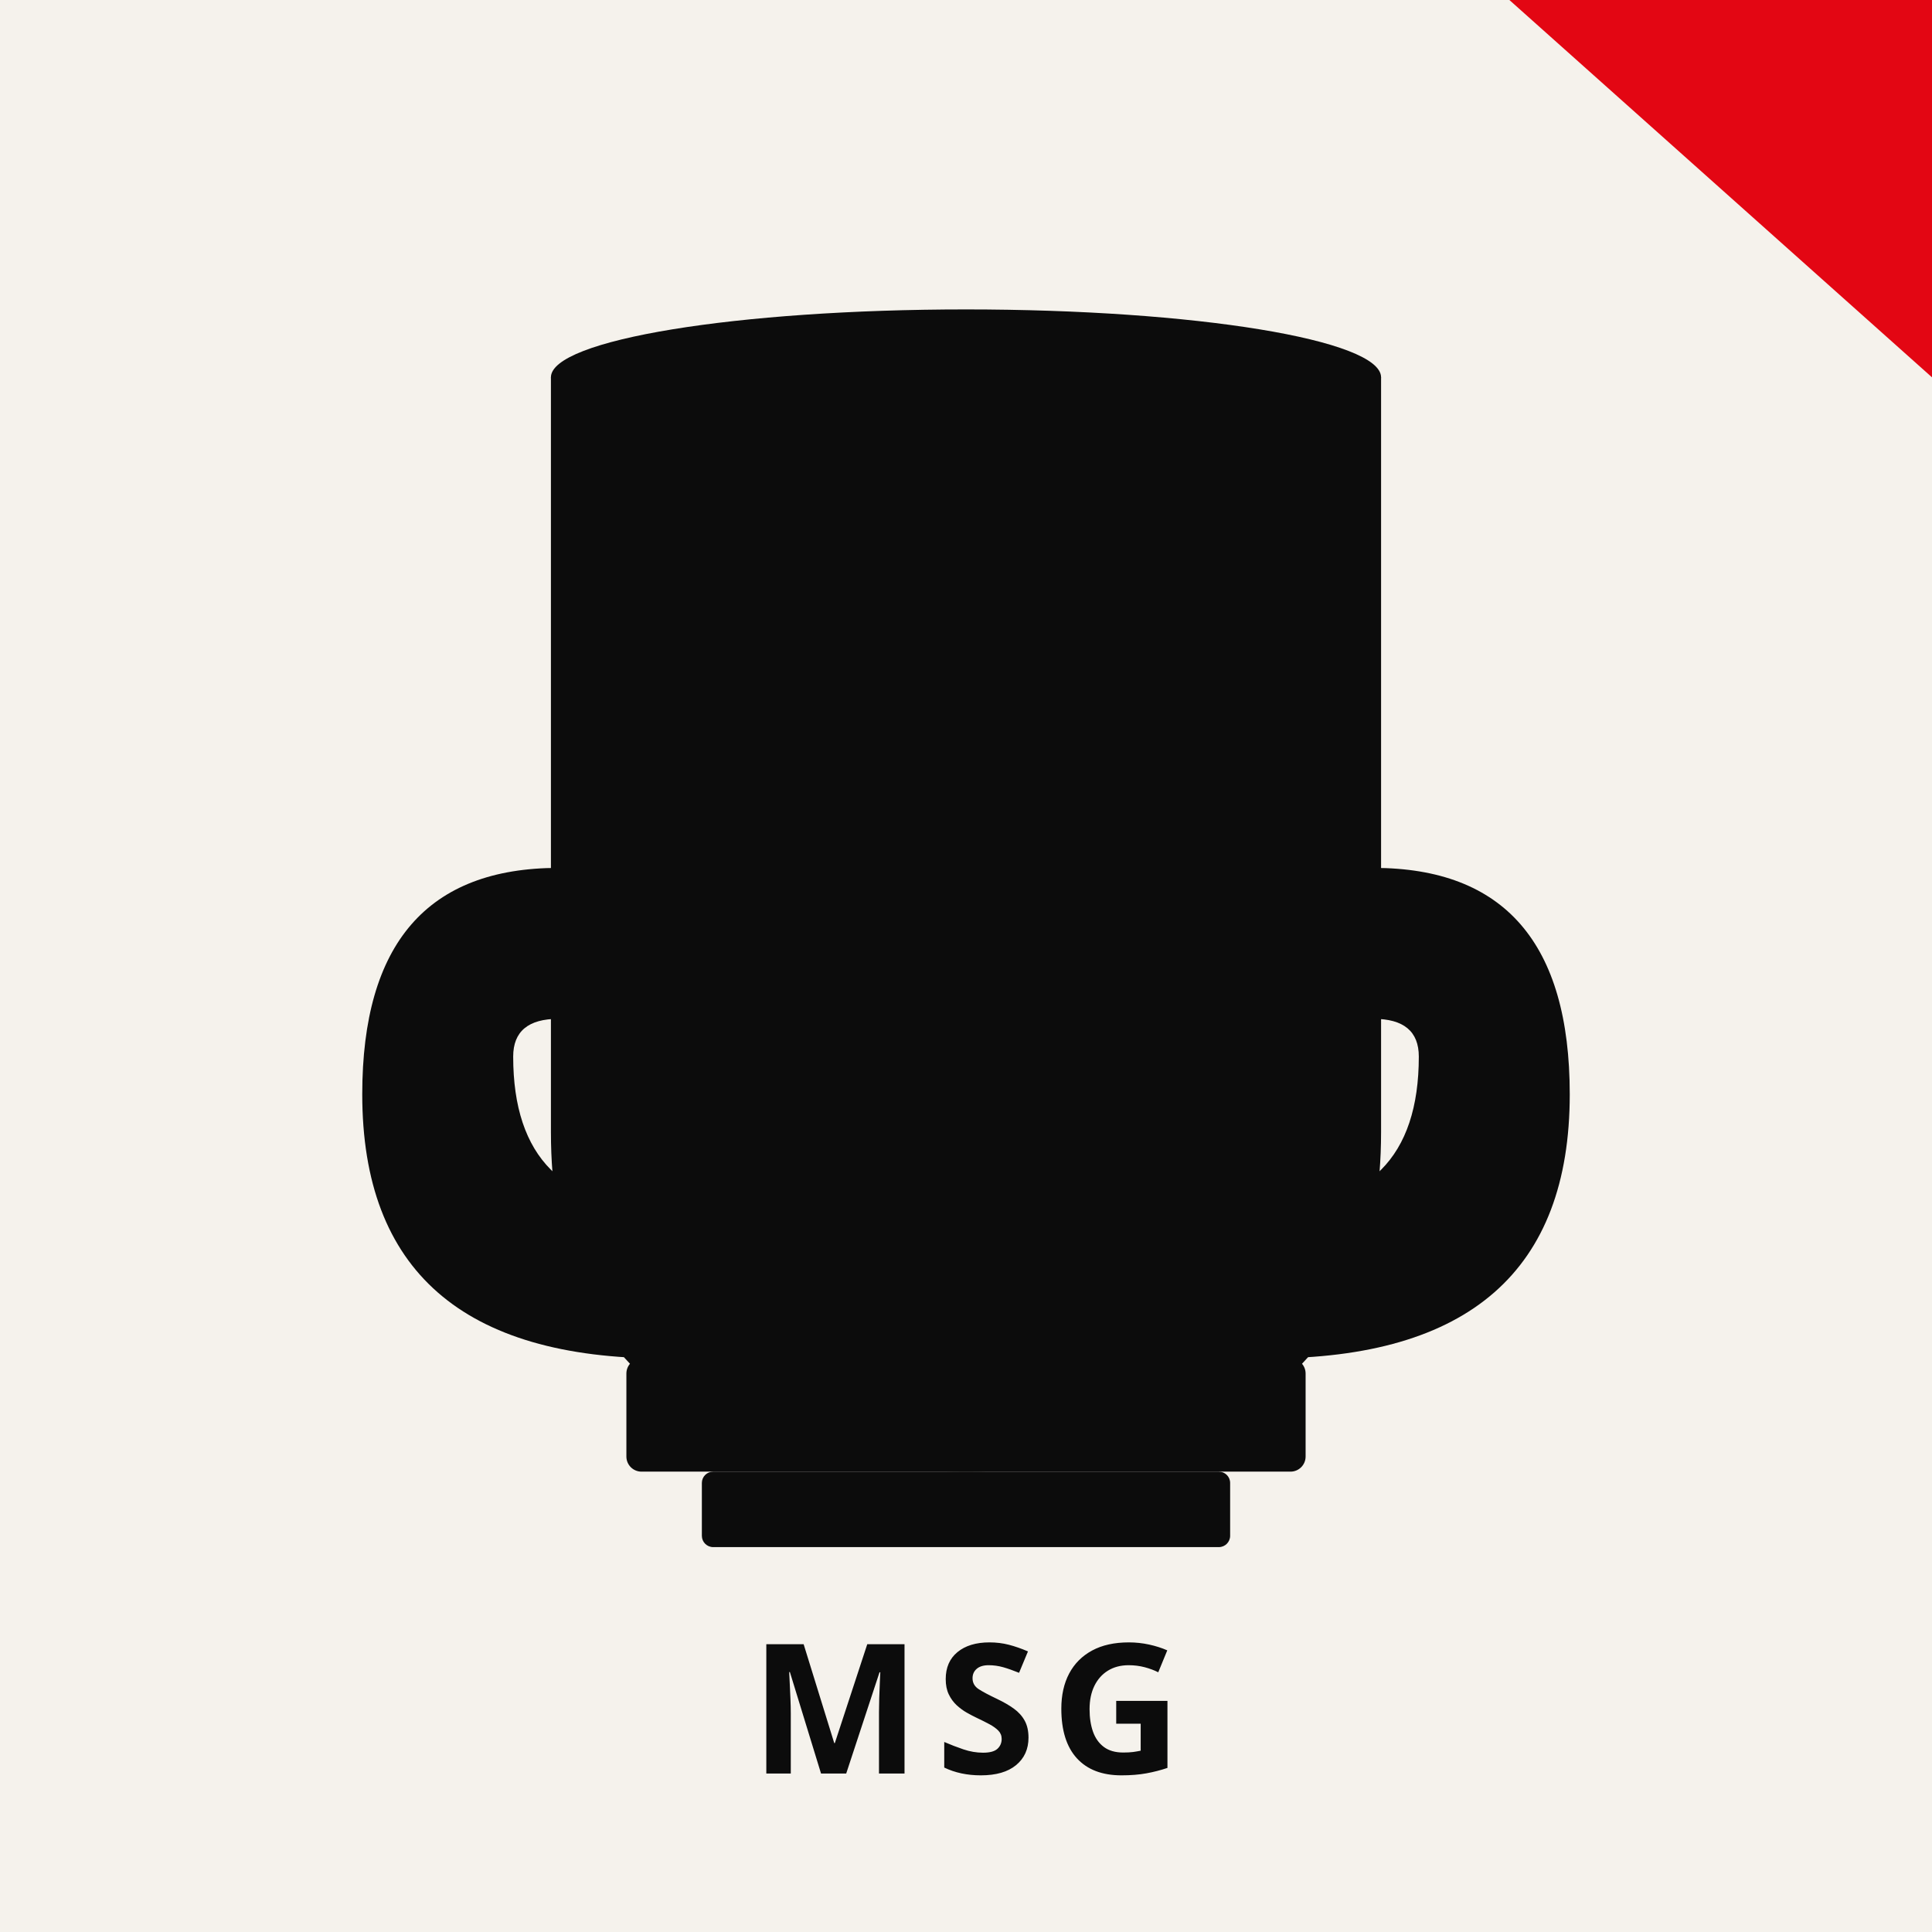
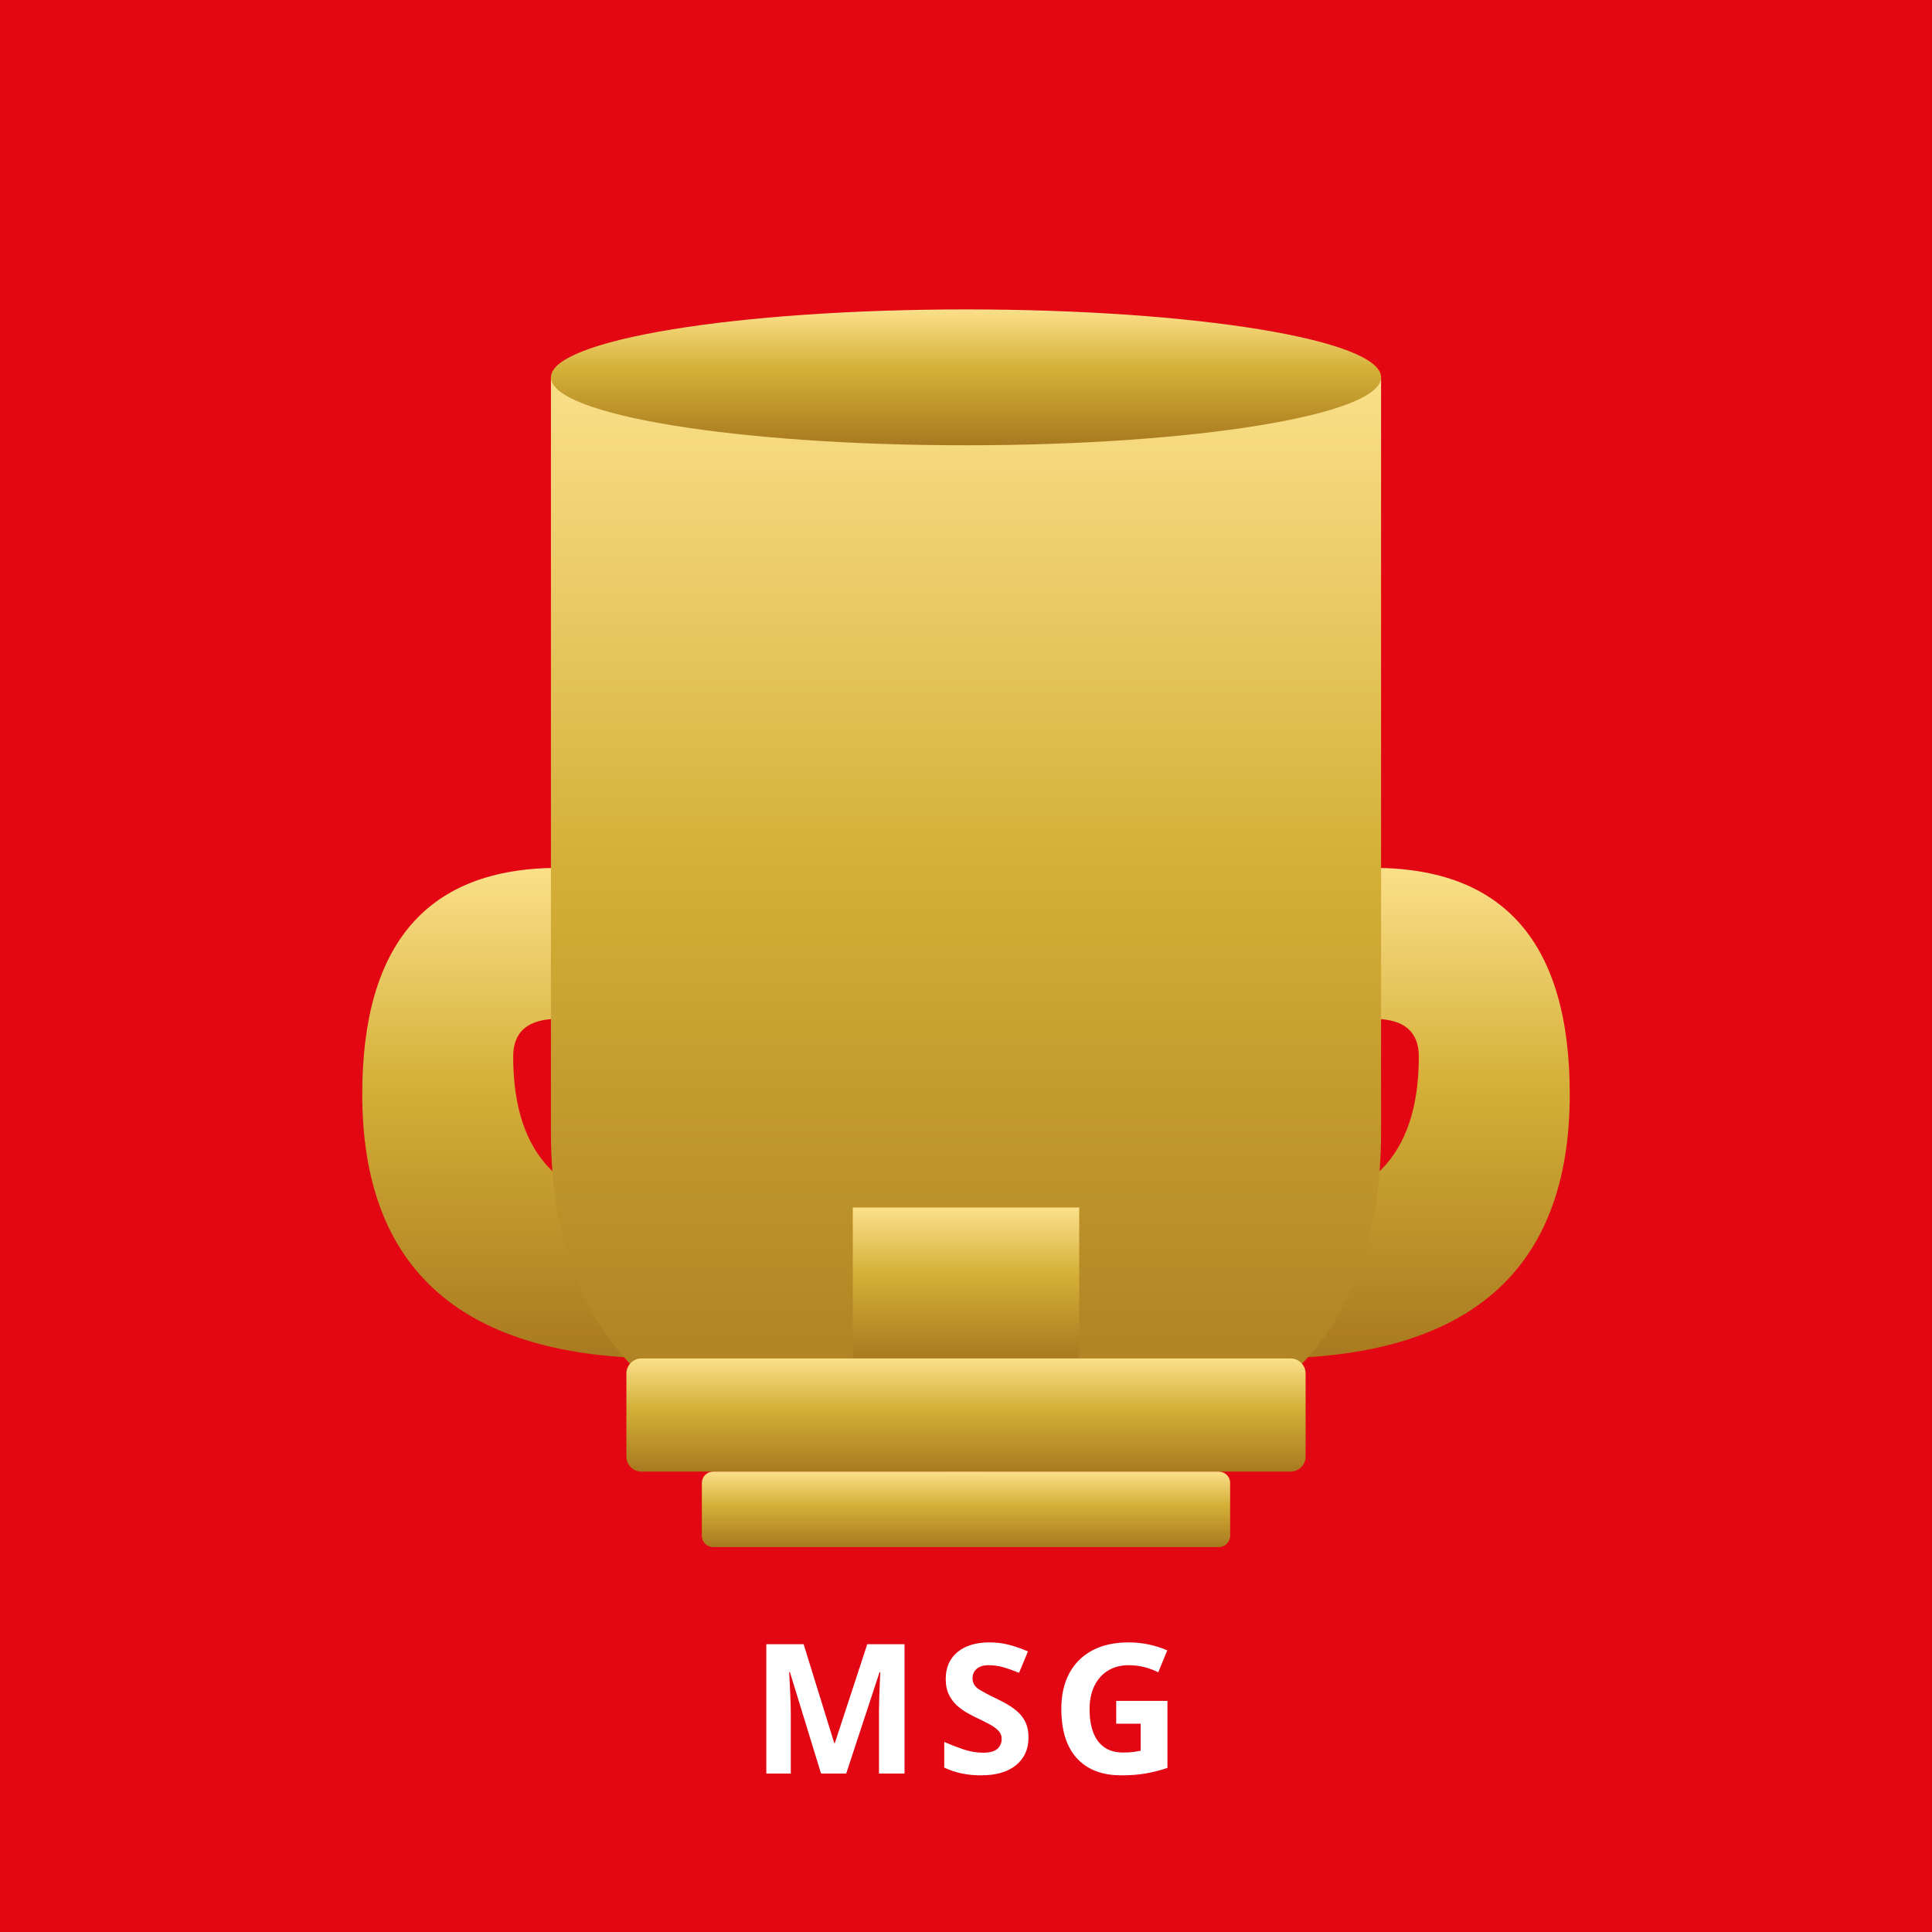
<svg xmlns="http://www.w3.org/2000/svg" viewBox="0 0 512 512">
-   <rect width="512" height="512" fill="#f5f2ec" />
-   <path d="M 512 0 L 512 100 L 400 0 Z" fill="#e30613" />
-   <g transform="translate(256 260)" fill="#0c0c0c">
+   <defs>
+     <linearGradient id="gold" x1="0" y1="0" x2="0" y2="1">
+       <stop offset="0%" stop-color="#fbe08a" />
+       <stop offset="45%" stop-color="#d4af37" />
+       <stop offset="100%" stop-color="#a8791f" />
+     </linearGradient>
+   </defs>
+   <rect width="512" height="512" fill="#e30613" />
+   <g transform="translate(256 260)" fill="url(#gold)">
    <path d="M -108 -30 Q -160 -30 -160 30 Q -160 100 -80 100 L -80 60 Q -120 60 -120 20 Q -120 10 -108 10 Z" />
    <path d="M 108 -30 Q 160 -30 160 30 Q 160 100 80 100 L 80 60 Q 120 60 120 20 Q 120 10 108 10 Z" />
    <path d="M -110 -160 L 110 -160 L 110 40 Q 110 130 0 130 Q -110 130 -110 40 Z" />
    <ellipse cx="0" cy="-160" rx="110" ry="18" />
    <rect x="-30" y="60" width="60" height="40" />
    <rect x="-90" y="100" width="180" height="30" rx="4" />
    <rect x="-70" y="130" width="140" height="20" rx="3" />
  </g>
-   <text x="256" y="470" text-anchor="middle" font-family="Arial Black, sans-serif" font-weight="900" font-size="48" fill="#0c0c0c" letter-spacing="4">MSG</text>
+   <text x="256" y="470" text-anchor="middle" font-family="Arial Black, sans-serif" font-weight="900" font-size="48" fill="#ffffff" letter-spacing="4">MSG</text>
</svg>
